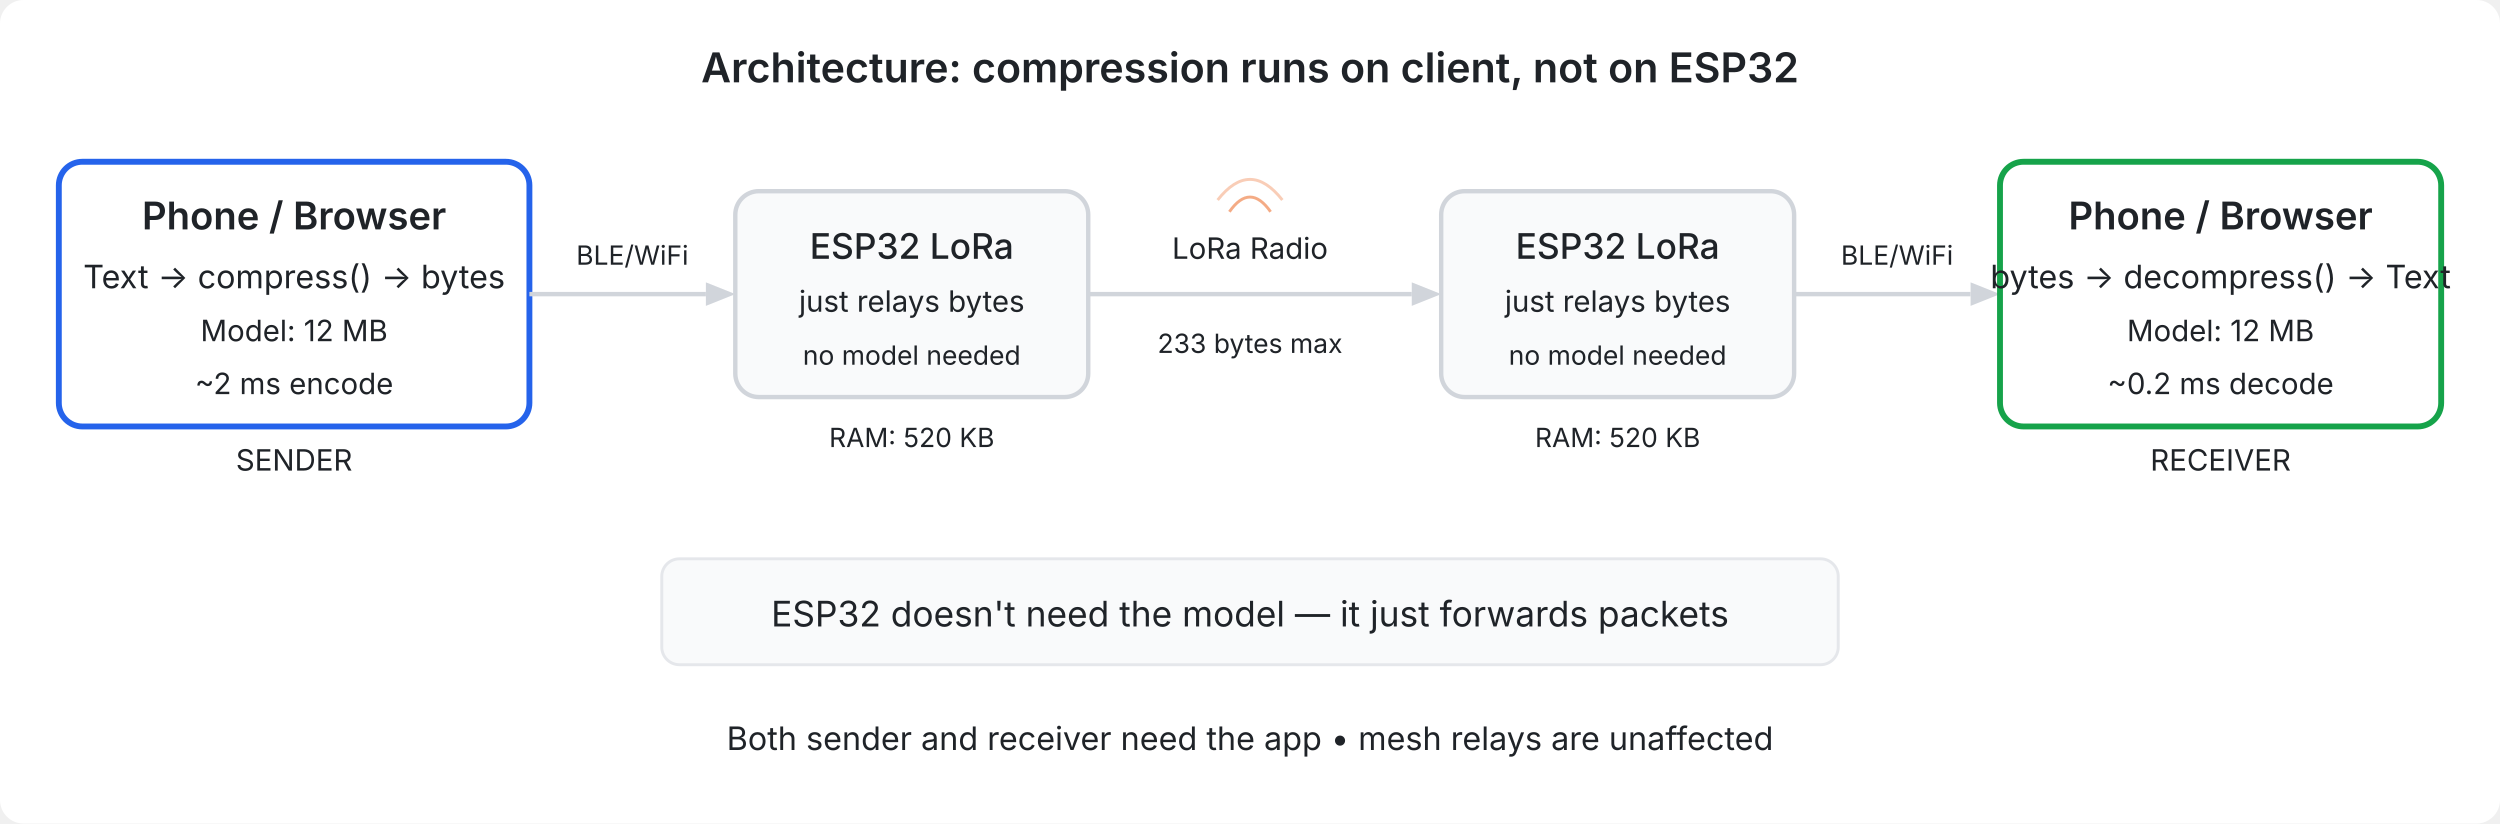
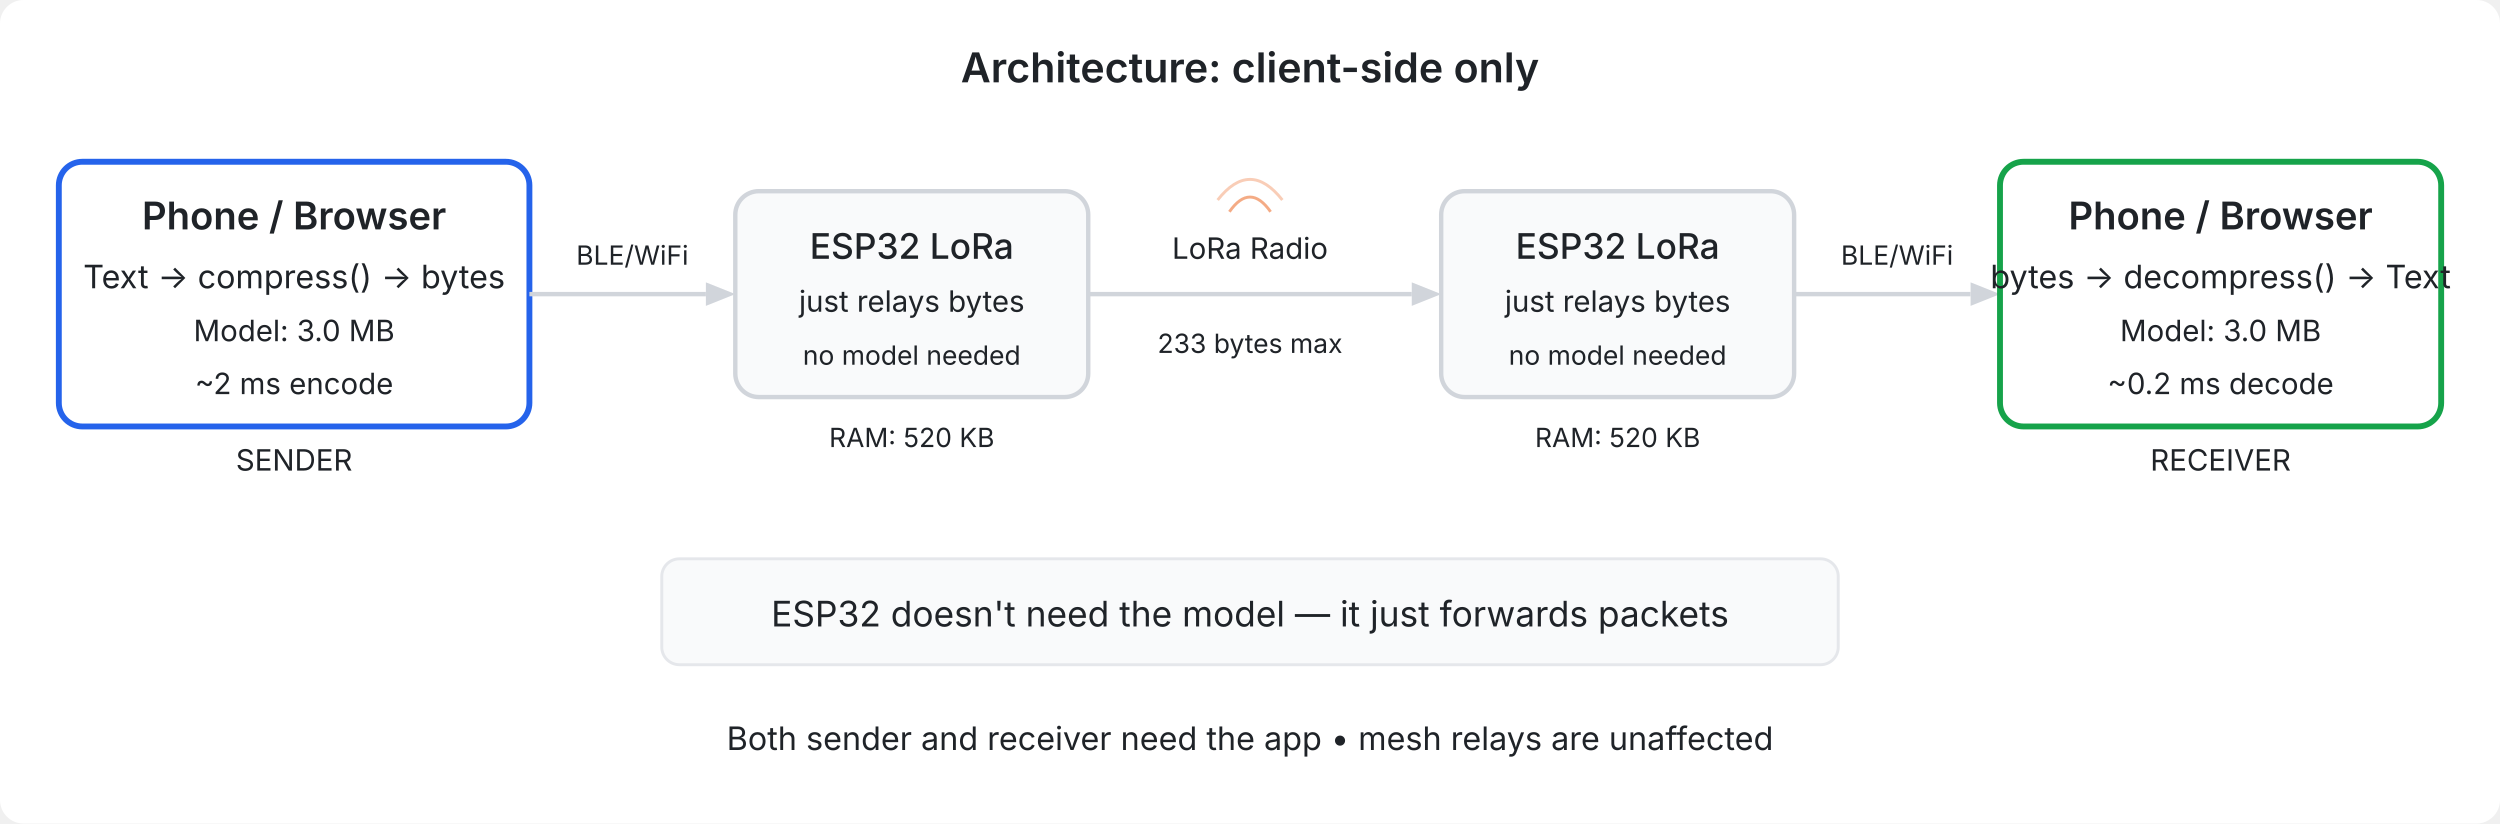
<svg xmlns="http://www.w3.org/2000/svg" width="850" height="280" viewBox="0 0 850 280">
  <defs>
    <style>text { font-family: -apple-system, BlinkMacSystemFont, 'Segoe UI', sans-serif; fill: #1f2328; }</style>
  </defs>
  <rect width="850" height="280" fill="#ffffff" rx="8" />
-   <text x="425" y="28" text-anchor="middle" font-size="14" font-weight="600">Architecture: compression runs on client, not on ESP32</text>
+   <text x="425" y="28" text-anchor="middle" font-size="14" font-weight="600">Architecture: client-side only</text>
  <rect x="20" y="55" width="160" height="90" rx="8" fill="none" stroke="#2563eb" stroke-width="2" />
  <text x="100" y="78" text-anchor="middle" font-size="13" font-weight="600" fill="#2563eb">Phone / Browser</text>
  <text x="100" y="98" text-anchor="middle" font-size="11" fill="#6b7280">Text → compress() → bytes</text>
-   <text x="100" y="116" text-anchor="middle" font-size="10" fill="#2563eb">Model: 12 MB</text>
+   <text x="100" y="116" text-anchor="middle" font-size="10" fill="#2563eb">Model: 3.0 MB</text>
  <text x="100" y="134" text-anchor="middle" font-size="10" fill="#6b7280">~2 ms encode</text>
  <text x="100" y="160" text-anchor="middle" font-size="10" fill="#2563eb">SENDER</text>
  <line x1="180" y1="100" x2="240" y2="100" stroke="#d1d5db" stroke-width="1.5" />
  <polygon points="240,96 250,100 240,104" fill="#d1d5db" />
  <text x="215" y="90" text-anchor="middle" font-size="9" fill="#9ca3af">BLE/WiFi</text>
  <rect x="250" y="65" width="120" height="70" rx="8" fill="#f9fafb" stroke="#d1d5db" stroke-width="1.5" />
  <text x="310" y="88" text-anchor="middle" font-size="12" font-weight="500" fill="#6b7280">ESP32 LoRa</text>
  <text x="310" y="106" text-anchor="middle" font-size="10" fill="#9ca3af">just relays bytes</text>
  <text x="310" y="124" text-anchor="middle" font-size="9" fill="#9ca3af">no model needed</text>
  <text x="310" y="152" text-anchor="middle" font-size="9" fill="#9ca3af">RAM: 520 KB</text>
  <line x1="370" y1="100" x2="480" y2="100" stroke="#d1d5db" stroke-width="1.5" />
  <polygon points="480,96 490,100 480,104" fill="#d1d5db" />
  <text x="425" y="88" text-anchor="middle" font-size="10" fill="#ea580c">LoRa Radio</text>
  <text x="425" y="120" text-anchor="middle" font-size="9" fill="#9ca3af">233 bytes max</text>
  <path d="M 418 72 Q 425 62 432 72" fill="none" stroke="#ea580c" stroke-width="1" opacity="0.5" />
  <path d="M 414 68 Q 425 54 436 68" fill="none" stroke="#ea580c" stroke-width="1" opacity="0.3" />
  <rect x="490" y="65" width="120" height="70" rx="8" fill="#f9fafb" stroke="#d1d5db" stroke-width="1.5" />
  <text x="550" y="88" text-anchor="middle" font-size="12" font-weight="500" fill="#6b7280">ESP32 LoRa</text>
  <text x="550" y="106" text-anchor="middle" font-size="10" fill="#9ca3af">just relays bytes</text>
  <text x="550" y="124" text-anchor="middle" font-size="9" fill="#9ca3af">no model needed</text>
  <text x="550" y="152" text-anchor="middle" font-size="9" fill="#9ca3af">RAM: 520 KB</text>
  <line x1="610" y1="100" x2="670" y2="100" stroke="#d1d5db" stroke-width="1.5" />
  <polygon points="670,96 680,100 670,104" fill="#d1d5db" />
  <text x="645" y="90" text-anchor="middle" font-size="9" fill="#9ca3af">BLE/WiFi</text>
  <rect x="680" y="55" width="150" height="90" rx="8" fill="none" stroke="#16a34a" stroke-width="2" />
  <text x="755" y="78" text-anchor="middle" font-size="13" font-weight="600" fill="#16a34a">Phone / Browser</text>
  <text x="755" y="98" text-anchor="middle" font-size="11" fill="#6b7280">bytes → decompress() → Text</text>
-   <text x="755" y="116" text-anchor="middle" font-size="10" fill="#2563eb">Model: 12 MB</text>
+   <text x="755" y="116" text-anchor="middle" font-size="10" fill="#16a34a">Model: 3.0 MB</text>
  <text x="755" y="134" text-anchor="middle" font-size="10" fill="#6b7280">~0.2 ms decode</text>
  <text x="755" y="160" text-anchor="middle" font-size="10" fill="#16a34a">RECEIVER</text>
  <rect x="225" y="190" width="400" height="36" rx="6" fill="#f9fafb" stroke="#e5e7eb" stroke-width="1" />
  <text x="425" y="213" text-anchor="middle" font-size="12" fill="#6b7280">ESP32 doesn't need the model — it just forwards packets</text>
  <text x="425" y="255" text-anchor="middle" font-size="11" fill="#9ca3af">Both sender and receiver need the app • mesh relays are unaffected</text>
</svg>
